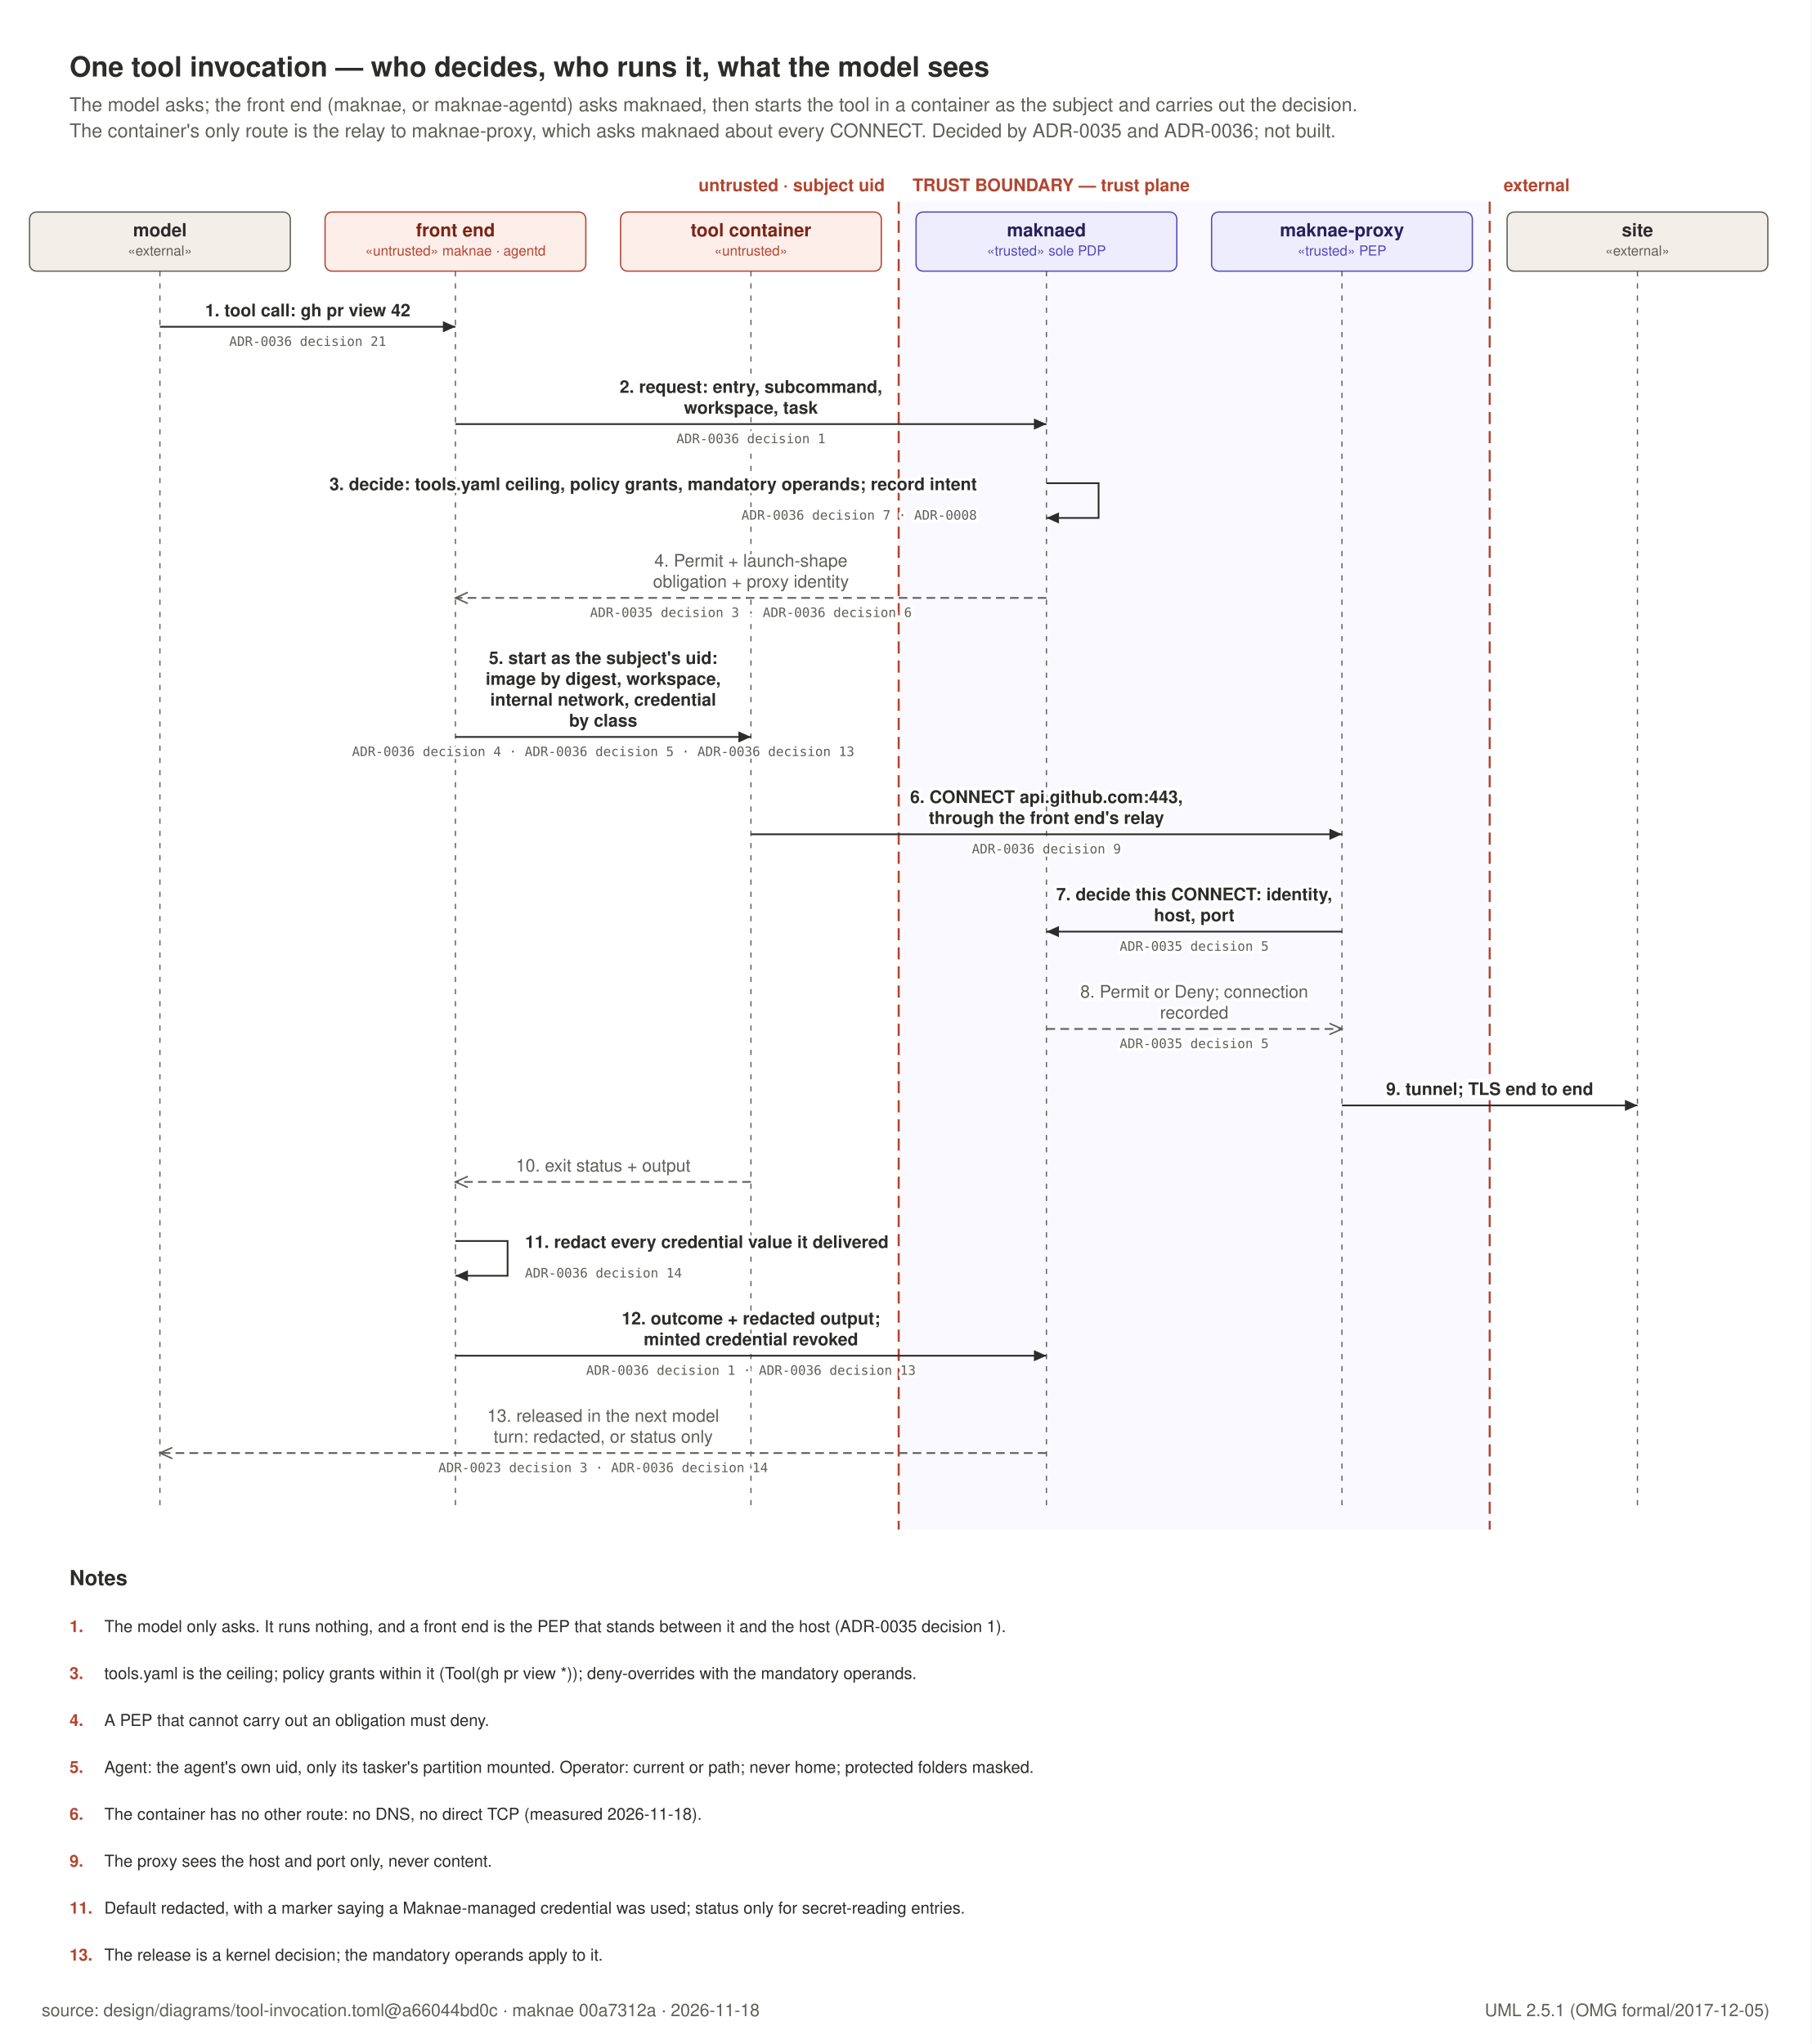
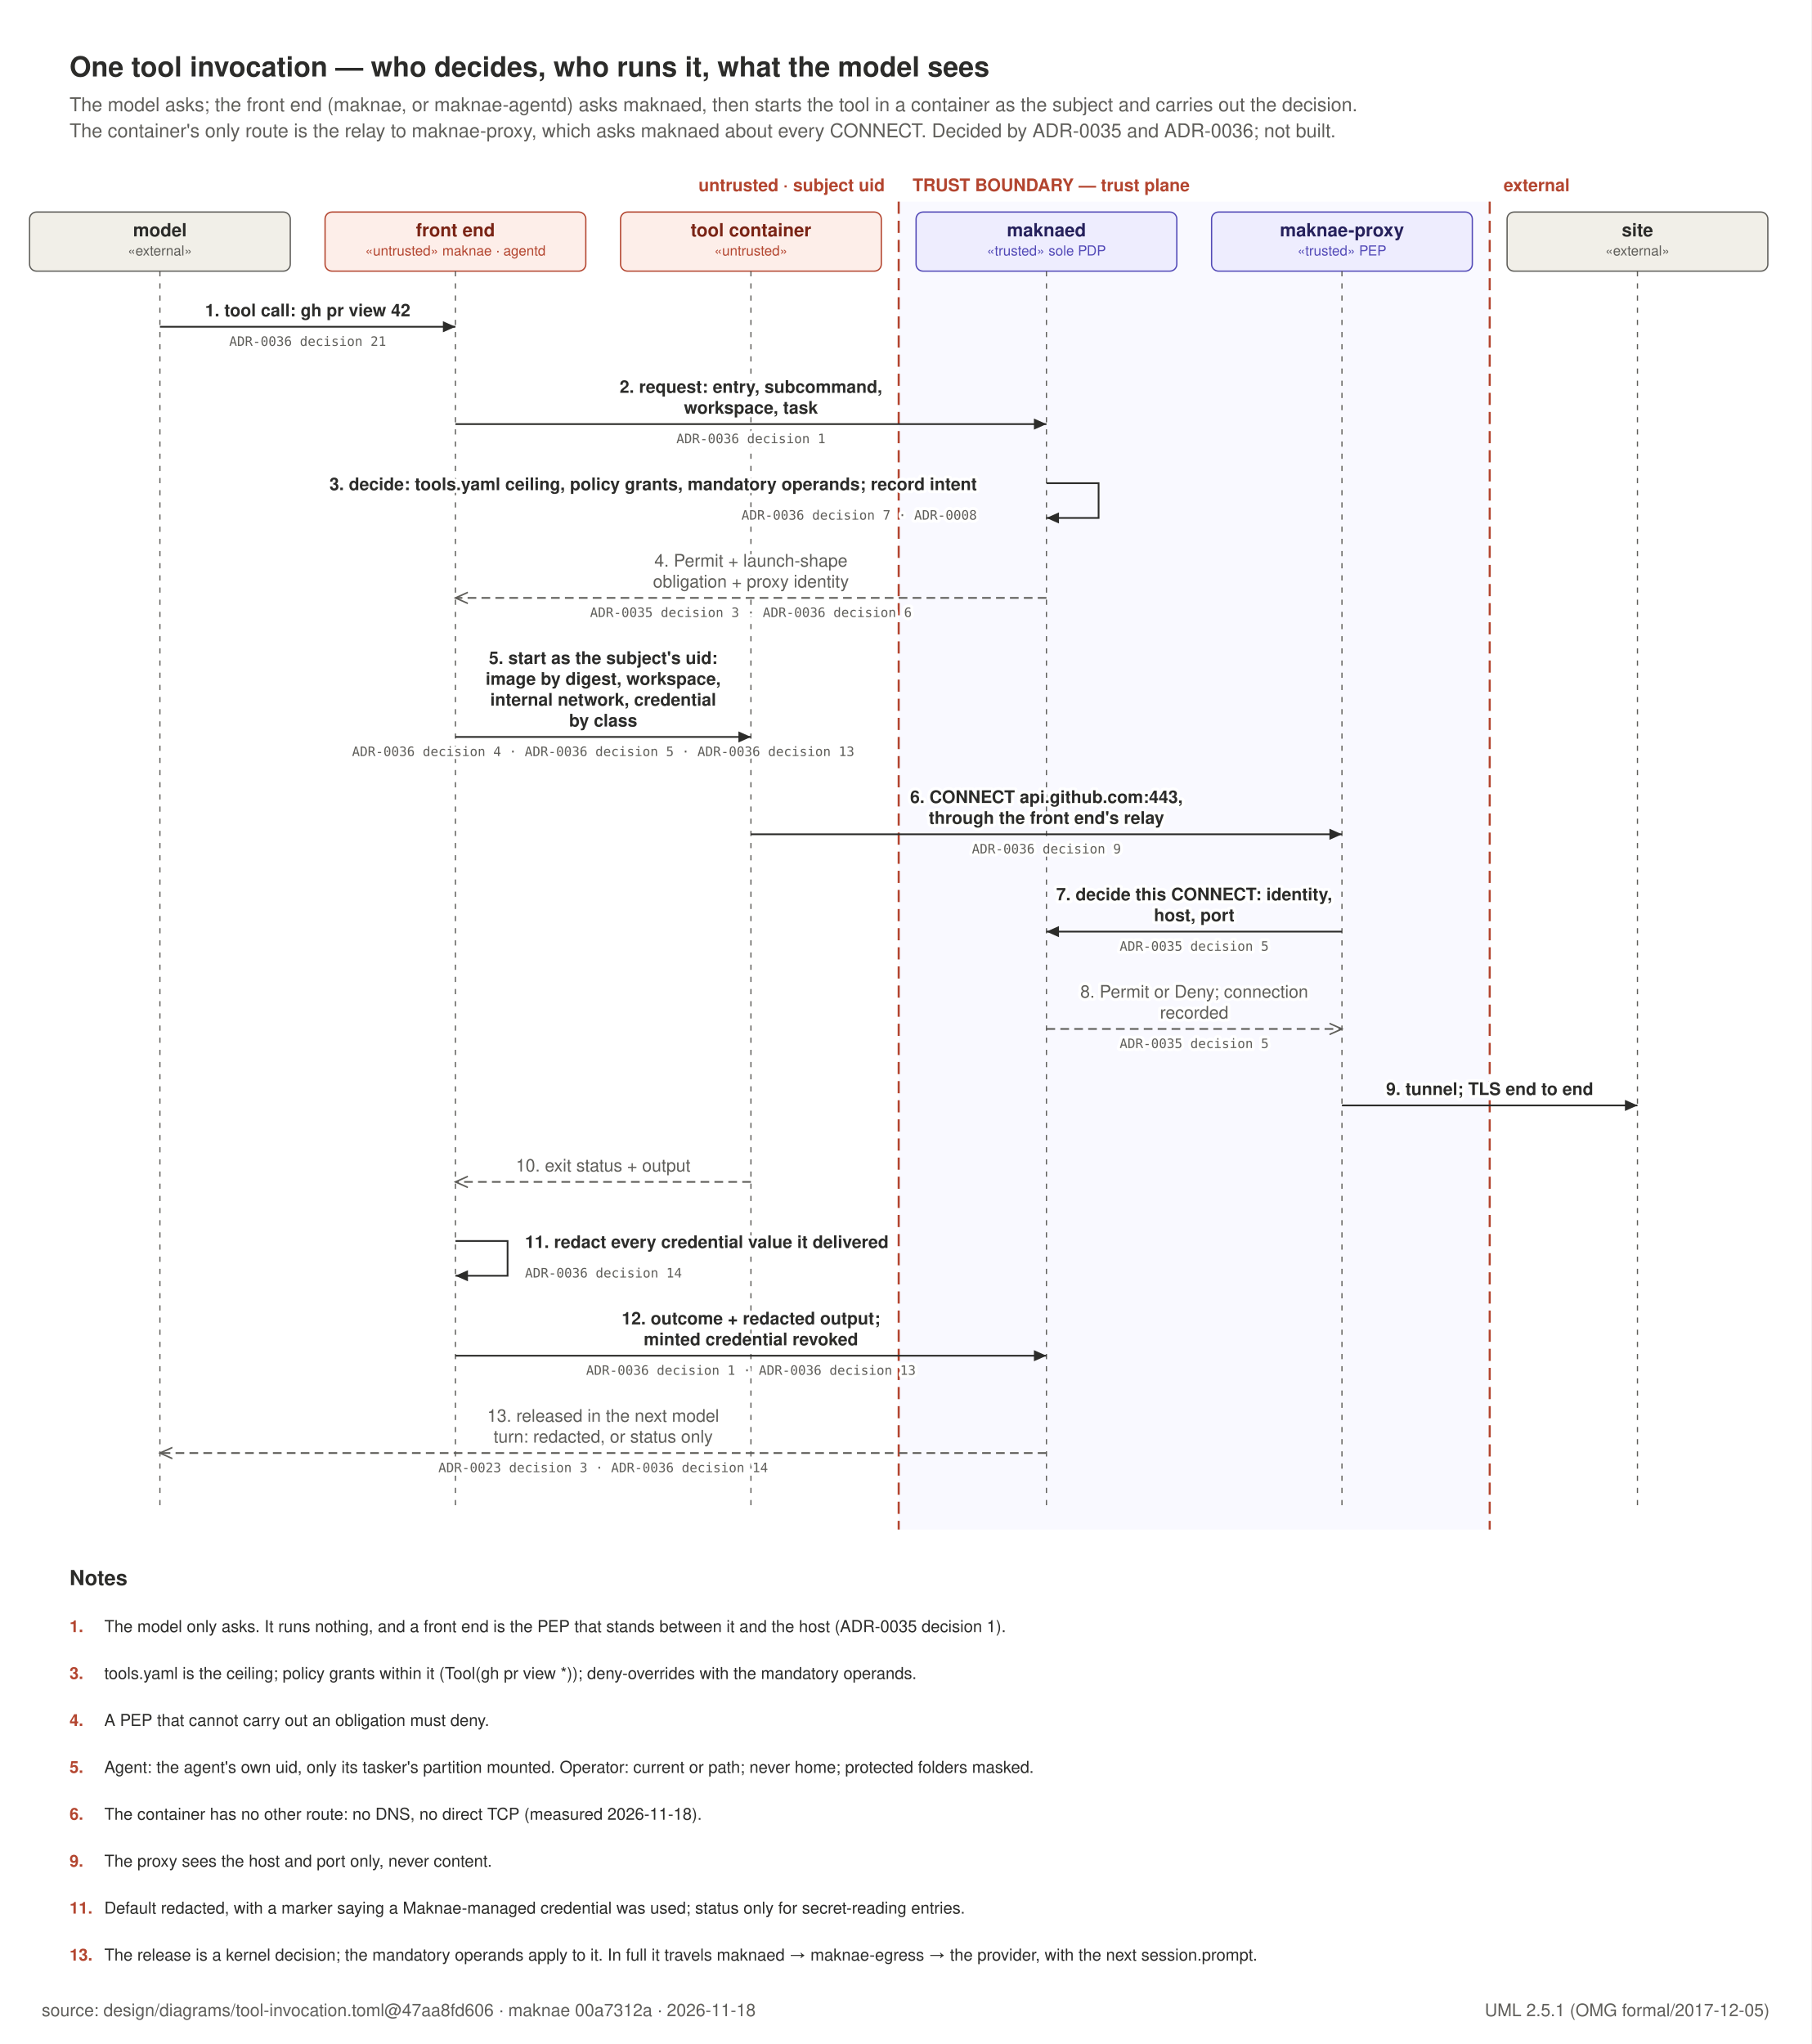
<svg xmlns="http://www.w3.org/2000/svg" width="1042" height="1176" viewBox="0 0 1042 1176" role="img">
  <rect x="0" y="0" width="1042" height="1176" fill="#FFFFFF" />
  <text x="40" y="44" text-anchor="start" font-family="Helvetica, Arial, sans-serif" font-size="16" font-weight="600" fill="#2C2C2A">One tool invocation — who decides, who runs it, what the model sees</text>
  <text x="40" y="64" text-anchor="start" font-family="Helvetica, Arial, sans-serif" font-size="11" font-weight="400" fill="#5F5E5A">The model asks; the front end (maknae, or maknae-agentd) asks maknaed, then starts the tool in a container as the subject and carries out the decision.</text>
  <text x="40" y="79" text-anchor="start" font-family="Helvetica, Arial, sans-serif" font-size="11" font-weight="400" fill="#5F5E5A">The container's only route is the relay to maknae-proxy, which asks maknaed about every CONNECT. Decided by ADR-0035 and ADR-0036; not built.</text>
  <defs>
    <marker id="call" viewBox="0 0 10 10" refX="9" refY="5" markerWidth="8" markerHeight="8" orient="auto-start-reverse">
      <path d="M 0 1 L 9 5 L 0 9 z" fill="#2C2C2A" />
    </marker>
    <marker id="rep" viewBox="0 0 10 10" refX="9" refY="5" markerWidth="8" markerHeight="8" orient="auto-start-reverse">
      <path d="M 0 1 L 9 5 L 0 9" fill="none" stroke="#5F5E5A" stroke-width="1.1" />
    </marker>
  </defs>
  <rect x="517.0" y="116" width="340.0" height="764" fill="#EEEDFE" opacity="0.35" />
  <line x1="517.0" y1="116" x2="517.0" y2="880" stroke="#B3452F" stroke-width="1.2" stroke-dasharray="7 4" />
  <text x="509.0" y="110" text-anchor="end" font-family="Helvetica, Arial, sans-serif" font-size="10" font-weight="600" fill="#B3452F">untrusted · subject uid</text>
  <text x="525.0" y="110" text-anchor="start" font-family="Helvetica, Arial, sans-serif" font-size="10" font-weight="600" fill="#B3452F">TRUST BOUNDARY — trust plane</text>
  <line x1="857.0" y1="116" x2="857.0" y2="880" stroke="#B3452F" stroke-width="1.2" stroke-dasharray="7 4" />
  <text x="865.0" y="110" text-anchor="start" font-family="Helvetica, Arial, sans-serif" font-size="10" font-weight="600" fill="#B3452F">external</text>
  <rect x="17.0" y="122" width="150" height="34" rx="4" fill="#F1EFE8" stroke="#5F5E5A" stroke-width="0.75" />
  <text x="92" y="136" text-anchor="middle" font-family="Helvetica, Arial, sans-serif" font-size="10.5" font-weight="600" fill="#2C2C2A">model</text>
  <text x="92" y="147" text-anchor="middle" font-family="Helvetica, Arial, sans-serif" font-size="8" font-weight="400" fill="#5F5E5A">«external»</text>
  <line x1="92" y1="156" x2="92" y2="868" stroke="#5F5E5A" stroke-width="0.7" stroke-dasharray="3 4" />
  <rect x="187.0" y="122" width="150" height="34" rx="4" fill="#FDEEE9" stroke="#B3452F" stroke-width="0.75" />
  <text x="262" y="136" text-anchor="middle" font-family="Helvetica, Arial, sans-serif" font-size="10.5" font-weight="600" fill="#7A2415">front end</text>
  <text x="262" y="147" text-anchor="middle" font-family="Helvetica, Arial, sans-serif" font-size="8" font-weight="400" fill="#B3452F">«untrusted» maknae · agentd</text>
  <line x1="262" y1="156" x2="262" y2="868" stroke="#5F5E5A" stroke-width="0.7" stroke-dasharray="3 4" />
  <rect x="357.0" y="122" width="150" height="34" rx="4" fill="#FDEEE9" stroke="#B3452F" stroke-width="0.75" />
  <text x="432" y="136" text-anchor="middle" font-family="Helvetica, Arial, sans-serif" font-size="10.5" font-weight="600" fill="#7A2415">tool container</text>
  <text x="432" y="147" text-anchor="middle" font-family="Helvetica, Arial, sans-serif" font-size="8" font-weight="400" fill="#B3452F">«untrusted»</text>
  <line x1="432" y1="156" x2="432" y2="868" stroke="#5F5E5A" stroke-width="0.7" stroke-dasharray="3 4" />
  <rect x="527.0" y="122" width="150" height="34" rx="4" fill="#EEEDFE" stroke="#534AB7" stroke-width="0.75" />
  <text x="602" y="136" text-anchor="middle" font-family="Helvetica, Arial, sans-serif" font-size="10.5" font-weight="600" fill="#26215C">maknaed</text>
  <text x="602" y="147" text-anchor="middle" font-family="Helvetica, Arial, sans-serif" font-size="8" font-weight="400" fill="#534AB7">«trusted» sole PDP</text>
  <line x1="602" y1="156" x2="602" y2="868" stroke="#5F5E5A" stroke-width="0.7" stroke-dasharray="3 4" />
  <rect x="697.0" y="122" width="150" height="34" rx="4" fill="#EEEDFE" stroke="#534AB7" stroke-width="0.75" />
  <text x="772" y="136" text-anchor="middle" font-family="Helvetica, Arial, sans-serif" font-size="10.5" font-weight="600" fill="#26215C">maknae-proxy</text>
  <text x="772" y="147" text-anchor="middle" font-family="Helvetica, Arial, sans-serif" font-size="8" font-weight="400" fill="#534AB7">«trusted» PEP</text>
  <line x1="772" y1="156" x2="772" y2="868" stroke="#5F5E5A" stroke-width="0.7" stroke-dasharray="3 4" />
  <rect x="867.0" y="122" width="150" height="34" rx="4" fill="#F1EFE8" stroke="#5F5E5A" stroke-width="0.75" />
  <text x="942" y="136" text-anchor="middle" font-family="Helvetica, Arial, sans-serif" font-size="10.5" font-weight="600" fill="#2C2C2A">site</text>
  <text x="942" y="147" text-anchor="middle" font-family="Helvetica, Arial, sans-serif" font-size="8" font-weight="400" fill="#5F5E5A">«external»</text>
  <line x1="942" y1="156" x2="942" y2="868" stroke="#5F5E5A" stroke-width="0.7" stroke-dasharray="3 4" />
  <line x1="92" y1="188" x2="262" y2="188" stroke="#2C2C2A" stroke-width="1" marker-end="url(#call)" />
  <text x="177.0" y="182" text-anchor="middle" font-family="Helvetica, Arial, sans-serif" font-size="10" font-weight="600" fill="#2C2C2A" stroke="#FFFFFF" stroke-width="3.5" paint-order="stroke" stroke-linejoin="round">1. tool call: gh pr view 42</text>
  <text x="177.0" y="199" text-anchor="middle" font-family="ui-monospace, SFMono-Regular, Menlo, monospace" font-size="7.5" font-weight="400" fill="#5F5E5A" stroke="#FFFFFF" stroke-width="3.5" paint-order="stroke" stroke-linejoin="round">ADR-0036 decision 21</text>
  <line x1="262" y1="244" x2="602" y2="244" stroke="#2C2C2A" stroke-width="1" marker-end="url(#call)" />
  <text x="432.0" y="226" text-anchor="middle" font-family="Helvetica, Arial, sans-serif" font-size="10" font-weight="600" fill="#2C2C2A" stroke="#FFFFFF" stroke-width="3.5" paint-order="stroke" stroke-linejoin="round">2. request: entry, subcommand,</text>
  <text x="432.0" y="238" text-anchor="middle" font-family="Helvetica, Arial, sans-serif" font-size="10" font-weight="600" fill="#2C2C2A" stroke="#FFFFFF" stroke-width="3.5" paint-order="stroke" stroke-linejoin="round">workspace, task</text>
  <text x="432.0" y="255" text-anchor="middle" font-family="ui-monospace, SFMono-Regular, Menlo, monospace" font-size="7.5" font-weight="400" fill="#5F5E5A" stroke="#FFFFFF" stroke-width="3.5" paint-order="stroke" stroke-linejoin="round">ADR-0036 decision 1</text>
  <path d="M 602 278 h 30 v 20 h -30" fill="none" stroke="#2C2C2A" stroke-width="1" marker-end="url(#call)" />
  <text x="562" y="282" text-anchor="end" font-family="Helvetica, Arial, sans-serif" font-size="10" font-weight="600" fill="#2C2C2A" stroke="#FFFFFF" stroke-width="3.5" paint-order="stroke" stroke-linejoin="round">3. decide: tools.yaml ceiling, policy grants, mandatory operands; record intent</text>
  <text x="562" y="299" text-anchor="end" font-family="ui-monospace, SFMono-Regular, Menlo, monospace" font-size="7.5" font-weight="400" fill="#5F5E5A" stroke="#FFFFFF" stroke-width="3.5" paint-order="stroke" stroke-linejoin="round">ADR-0036 decision 7 · ADR-0008</text>
  <line x1="602" y1="344" x2="262" y2="344" stroke="#5F5E5A" stroke-width="1" stroke-dasharray="5 3" marker-end="url(#rep)" />
  <text x="432.0" y="326" text-anchor="middle" font-family="Helvetica, Arial, sans-serif" font-size="10" font-weight="400" fill="#5F5E5A" stroke="#FFFFFF" stroke-width="3.5" paint-order="stroke" stroke-linejoin="round">4. Permit + launch-shape</text>
  <text x="432.0" y="338" text-anchor="middle" font-family="Helvetica, Arial, sans-serif" font-size="10" font-weight="400" fill="#5F5E5A" stroke="#FFFFFF" stroke-width="3.5" paint-order="stroke" stroke-linejoin="round">obligation + proxy identity</text>
  <text x="432.0" y="355" text-anchor="middle" font-family="ui-monospace, SFMono-Regular, Menlo, monospace" font-size="7.5" font-weight="400" fill="#5F5E5A" stroke="#FFFFFF" stroke-width="3.5" paint-order="stroke" stroke-linejoin="round">ADR-0035 decision 3 · ADR-0036 decision 6</text>
  <line x1="262" y1="424" x2="432" y2="424" stroke="#2C2C2A" stroke-width="1" marker-end="url(#call)" />
  <text x="347.0" y="382" text-anchor="middle" font-family="Helvetica, Arial, sans-serif" font-size="10" font-weight="600" fill="#2C2C2A" stroke="#FFFFFF" stroke-width="3.5" paint-order="stroke" stroke-linejoin="round">5. start as the subject's uid:</text>
  <text x="347.0" y="394" text-anchor="middle" font-family="Helvetica, Arial, sans-serif" font-size="10" font-weight="600" fill="#2C2C2A" stroke="#FFFFFF" stroke-width="3.5" paint-order="stroke" stroke-linejoin="round">image by digest, workspace,</text>
  <text x="347.0" y="406" text-anchor="middle" font-family="Helvetica, Arial, sans-serif" font-size="10" font-weight="600" fill="#2C2C2A" stroke="#FFFFFF" stroke-width="3.5" paint-order="stroke" stroke-linejoin="round">internal network, credential</text>
  <text x="347.0" y="418" text-anchor="middle" font-family="Helvetica, Arial, sans-serif" font-size="10" font-weight="600" fill="#2C2C2A" stroke="#FFFFFF" stroke-width="3.5" paint-order="stroke" stroke-linejoin="round">by class</text>
  <text x="347.0" y="435" text-anchor="middle" font-family="ui-monospace, SFMono-Regular, Menlo, monospace" font-size="7.5" font-weight="400" fill="#5F5E5A" stroke="#FFFFFF" stroke-width="3.5" paint-order="stroke" stroke-linejoin="round">ADR-0036 decision 4 · ADR-0036 decision 5 · ADR-0036 decision 13</text>
  <line x1="432" y1="480" x2="772" y2="480" stroke="#2C2C2A" stroke-width="1" marker-end="url(#call)" />
  <text x="602.0" y="462" text-anchor="middle" font-family="Helvetica, Arial, sans-serif" font-size="10" font-weight="600" fill="#2C2C2A" stroke="#FFFFFF" stroke-width="3.5" paint-order="stroke" stroke-linejoin="round">6. CONNECT api.github.com:443,</text>
  <text x="602.0" y="474" text-anchor="middle" font-family="Helvetica, Arial, sans-serif" font-size="10" font-weight="600" fill="#2C2C2A" stroke="#FFFFFF" stroke-width="3.5" paint-order="stroke" stroke-linejoin="round">through the front end's relay</text>
  <text x="602.0" y="491" text-anchor="middle" font-family="ui-monospace, SFMono-Regular, Menlo, monospace" font-size="7.5" font-weight="400" fill="#5F5E5A" stroke="#FFFFFF" stroke-width="3.5" paint-order="stroke" stroke-linejoin="round">ADR-0036 decision 9</text>
  <line x1="772" y1="536" x2="602" y2="536" stroke="#2C2C2A" stroke-width="1" marker-end="url(#call)" />
  <text x="687.0" y="518" text-anchor="middle" font-family="Helvetica, Arial, sans-serif" font-size="10" font-weight="600" fill="#2C2C2A" stroke="#FFFFFF" stroke-width="3.5" paint-order="stroke" stroke-linejoin="round">7. decide this CONNECT: identity,</text>
  <text x="687.0" y="530" text-anchor="middle" font-family="Helvetica, Arial, sans-serif" font-size="10" font-weight="600" fill="#2C2C2A" stroke="#FFFFFF" stroke-width="3.5" paint-order="stroke" stroke-linejoin="round">host, port</text>
  <text x="687.0" y="547" text-anchor="middle" font-family="ui-monospace, SFMono-Regular, Menlo, monospace" font-size="7.5" font-weight="400" fill="#5F5E5A" stroke="#FFFFFF" stroke-width="3.5" paint-order="stroke" stroke-linejoin="round">ADR-0035 decision 5</text>
  <line x1="602" y1="592" x2="772" y2="592" stroke="#5F5E5A" stroke-width="1" stroke-dasharray="5 3" marker-end="url(#rep)" />
  <text x="687.0" y="574" text-anchor="middle" font-family="Helvetica, Arial, sans-serif" font-size="10" font-weight="400" fill="#5F5E5A" stroke="#FFFFFF" stroke-width="3.5" paint-order="stroke" stroke-linejoin="round">8. Permit or Deny; connection</text>
  <text x="687.0" y="586" text-anchor="middle" font-family="Helvetica, Arial, sans-serif" font-size="10" font-weight="400" fill="#5F5E5A" stroke="#FFFFFF" stroke-width="3.5" paint-order="stroke" stroke-linejoin="round">recorded</text>
  <text x="687.0" y="603" text-anchor="middle" font-family="ui-monospace, SFMono-Regular, Menlo, monospace" font-size="7.5" font-weight="400" fill="#5F5E5A" stroke="#FFFFFF" stroke-width="3.5" paint-order="stroke" stroke-linejoin="round">ADR-0035 decision 5</text>
  <line x1="772" y1="636" x2="942" y2="636" stroke="#2C2C2A" stroke-width="1" marker-end="url(#call)" />
  <text x="857.0" y="630" text-anchor="middle" font-family="Helvetica, Arial, sans-serif" font-size="10" font-weight="600" fill="#2C2C2A" stroke="#FFFFFF" stroke-width="3.5" paint-order="stroke" stroke-linejoin="round">9. tunnel; TLS end to end</text>
  <line x1="432" y1="680" x2="262" y2="680" stroke="#5F5E5A" stroke-width="1" stroke-dasharray="5 3" marker-end="url(#rep)" />
  <text x="347.0" y="674" text-anchor="middle" font-family="Helvetica, Arial, sans-serif" font-size="10" font-weight="400" fill="#5F5E5A" stroke="#FFFFFF" stroke-width="3.5" paint-order="stroke" stroke-linejoin="round">10. exit status + output</text>
  <path d="M 262 714 h 30 v 20 h -30" fill="none" stroke="#2C2C2A" stroke-width="1" marker-end="url(#call)" />
  <text x="302" y="718" text-anchor="start" font-family="Helvetica, Arial, sans-serif" font-size="10" font-weight="600" fill="#2C2C2A" stroke="#FFFFFF" stroke-width="3.5" paint-order="stroke" stroke-linejoin="round">11. redact every credential value it delivered</text>
  <text x="302" y="735" text-anchor="start" font-family="ui-monospace, SFMono-Regular, Menlo, monospace" font-size="7.5" font-weight="400" fill="#5F5E5A" stroke="#FFFFFF" stroke-width="3.5" paint-order="stroke" stroke-linejoin="round">ADR-0036 decision 14</text>
  <line x1="262" y1="780" x2="602" y2="780" stroke="#2C2C2A" stroke-width="1" marker-end="url(#call)" />
  <text x="432.0" y="762" text-anchor="middle" font-family="Helvetica, Arial, sans-serif" font-size="10" font-weight="600" fill="#2C2C2A" stroke="#FFFFFF" stroke-width="3.5" paint-order="stroke" stroke-linejoin="round">12. outcome + redacted output;</text>
  <text x="432.0" y="774" text-anchor="middle" font-family="Helvetica, Arial, sans-serif" font-size="10" font-weight="600" fill="#2C2C2A" stroke="#FFFFFF" stroke-width="3.5" paint-order="stroke" stroke-linejoin="round">minted credential revoked</text>
  <text x="432.0" y="791" text-anchor="middle" font-family="ui-monospace, SFMono-Regular, Menlo, monospace" font-size="7.5" font-weight="400" fill="#5F5E5A" stroke="#FFFFFF" stroke-width="3.5" paint-order="stroke" stroke-linejoin="round">ADR-0036 decision 1 · ADR-0036 decision 13</text>
  <line x1="602" y1="836" x2="92" y2="836" stroke="#5F5E5A" stroke-width="1" stroke-dasharray="5 3" marker-end="url(#rep)" />
  <text x="347.0" y="818" text-anchor="middle" font-family="Helvetica, Arial, sans-serif" font-size="10" font-weight="400" fill="#5F5E5A" stroke="#FFFFFF" stroke-width="3.5" paint-order="stroke" stroke-linejoin="round">13. released in the next model</text>
  <text x="347.0" y="830" text-anchor="middle" font-family="Helvetica, Arial, sans-serif" font-size="10" font-weight="400" fill="#5F5E5A" stroke="#FFFFFF" stroke-width="3.5" paint-order="stroke" stroke-linejoin="round">turn: redacted, or status only</text>
  <text x="347.0" y="847" text-anchor="middle" font-family="ui-monospace, SFMono-Regular, Menlo, monospace" font-size="7.5" font-weight="400" fill="#5F5E5A" stroke="#FFFFFF" stroke-width="3.5" paint-order="stroke" stroke-linejoin="round">ADR-0023 decision 3 · ADR-0036 decision 14</text>
  <text x="40" y="912" text-anchor="start" font-family="Helvetica, Arial, sans-serif" font-size="12" font-weight="600" fill="#2C2C2A">Notes</text>
  <text x="40" y="939" text-anchor="start" font-family="Helvetica, Arial, sans-serif" font-size="9.5" font-weight="600" fill="#B3452F">1.</text>
  <text x="60" y="939" text-anchor="start" font-family="Helvetica, Arial, sans-serif" font-size="9.5" font-weight="400" fill="#2C2C2A">The model only asks. It runs nothing, and a front end is the PEP that stands between it and the host (ADR-0035 decision 1).</text>
  <text x="40" y="966" text-anchor="start" font-family="Helvetica, Arial, sans-serif" font-size="9.5" font-weight="600" fill="#B3452F">3.</text>
  <text x="60" y="966" text-anchor="start" font-family="Helvetica, Arial, sans-serif" font-size="9.5" font-weight="400" fill="#2C2C2A">tools.yaml is the ceiling; policy grants within it (Tool(gh pr view *)); deny-overrides with the mandatory operands.</text>
  <text x="40" y="993" text-anchor="start" font-family="Helvetica, Arial, sans-serif" font-size="9.5" font-weight="600" fill="#B3452F">4.</text>
  <text x="60" y="993" text-anchor="start" font-family="Helvetica, Arial, sans-serif" font-size="9.5" font-weight="400" fill="#2C2C2A">A PEP that cannot carry out an obligation must deny.</text>
  <text x="40" y="1020" text-anchor="start" font-family="Helvetica, Arial, sans-serif" font-size="9.5" font-weight="600" fill="#B3452F">5.</text>
  <text x="60" y="1020" text-anchor="start" font-family="Helvetica, Arial, sans-serif" font-size="9.5" font-weight="400" fill="#2C2C2A">Agent: the agent's own uid, only its tasker's partition mounted. Operator: current or path; never home; protected folders masked.</text>
  <text x="40" y="1047" text-anchor="start" font-family="Helvetica, Arial, sans-serif" font-size="9.5" font-weight="600" fill="#B3452F">6.</text>
  <text x="60" y="1047" text-anchor="start" font-family="Helvetica, Arial, sans-serif" font-size="9.5" font-weight="400" fill="#2C2C2A">The container has no other route: no DNS, no direct TCP (measured 2026-11-18).</text>
  <text x="40" y="1074" text-anchor="start" font-family="Helvetica, Arial, sans-serif" font-size="9.5" font-weight="600" fill="#B3452F">9.</text>
  <text x="60" y="1074" text-anchor="start" font-family="Helvetica, Arial, sans-serif" font-size="9.5" font-weight="400" fill="#2C2C2A">The proxy sees the host and port only, never content.</text>
  <text x="40" y="1101" text-anchor="start" font-family="Helvetica, Arial, sans-serif" font-size="9.5" font-weight="600" fill="#B3452F">11.</text>
  <text x="60" y="1101" text-anchor="start" font-family="Helvetica, Arial, sans-serif" font-size="9.5" font-weight="400" fill="#2C2C2A">Default redacted, with a marker saying a Maknae-managed credential was used; status only for secret-reading entries.</text>
  <text x="40" y="1128" text-anchor="start" font-family="Helvetica, Arial, sans-serif" font-size="9.5" font-weight="600" fill="#B3452F">13.</text>
-   <text x="60" y="1128" text-anchor="start" font-family="Helvetica, Arial, sans-serif" font-size="9.5" font-weight="400" fill="#2C2C2A">The release is a kernel decision; the mandatory operands apply to it.</text>
-   <text x="24" y="1160" text-anchor="start" font-family="Helvetica, Arial, sans-serif" font-size="10" font-weight="400" fill="#5F5E5A">source: design/diagrams/tool-invocation.toml@a66044bd0c · maknae 00a7312a · 2026-11-18</text>
+   <text x="60" y="1128" text-anchor="start" font-family="Helvetica, Arial, sans-serif" font-size="9.5" font-weight="400" fill="#2C2C2A">The release is a kernel decision; the mandatory operands apply to it. In full it travels maknaed → maknae-egress → the provider, with the next session.prompt.</text>
+   <text x="24" y="1160" text-anchor="start" font-family="Helvetica, Arial, sans-serif" font-size="10" font-weight="400" fill="#5F5E5A">source: design/diagrams/tool-invocation.toml@47aa8fd606 · maknae 00a7312a · 2026-11-18</text>
  <text x="1018" y="1160" text-anchor="end" font-family="Helvetica, Arial, sans-serif" font-size="10" font-weight="400" fill="#5F5E5A">UML 2.5.1 (OMG formal/2017-12-05)</text>
</svg>
